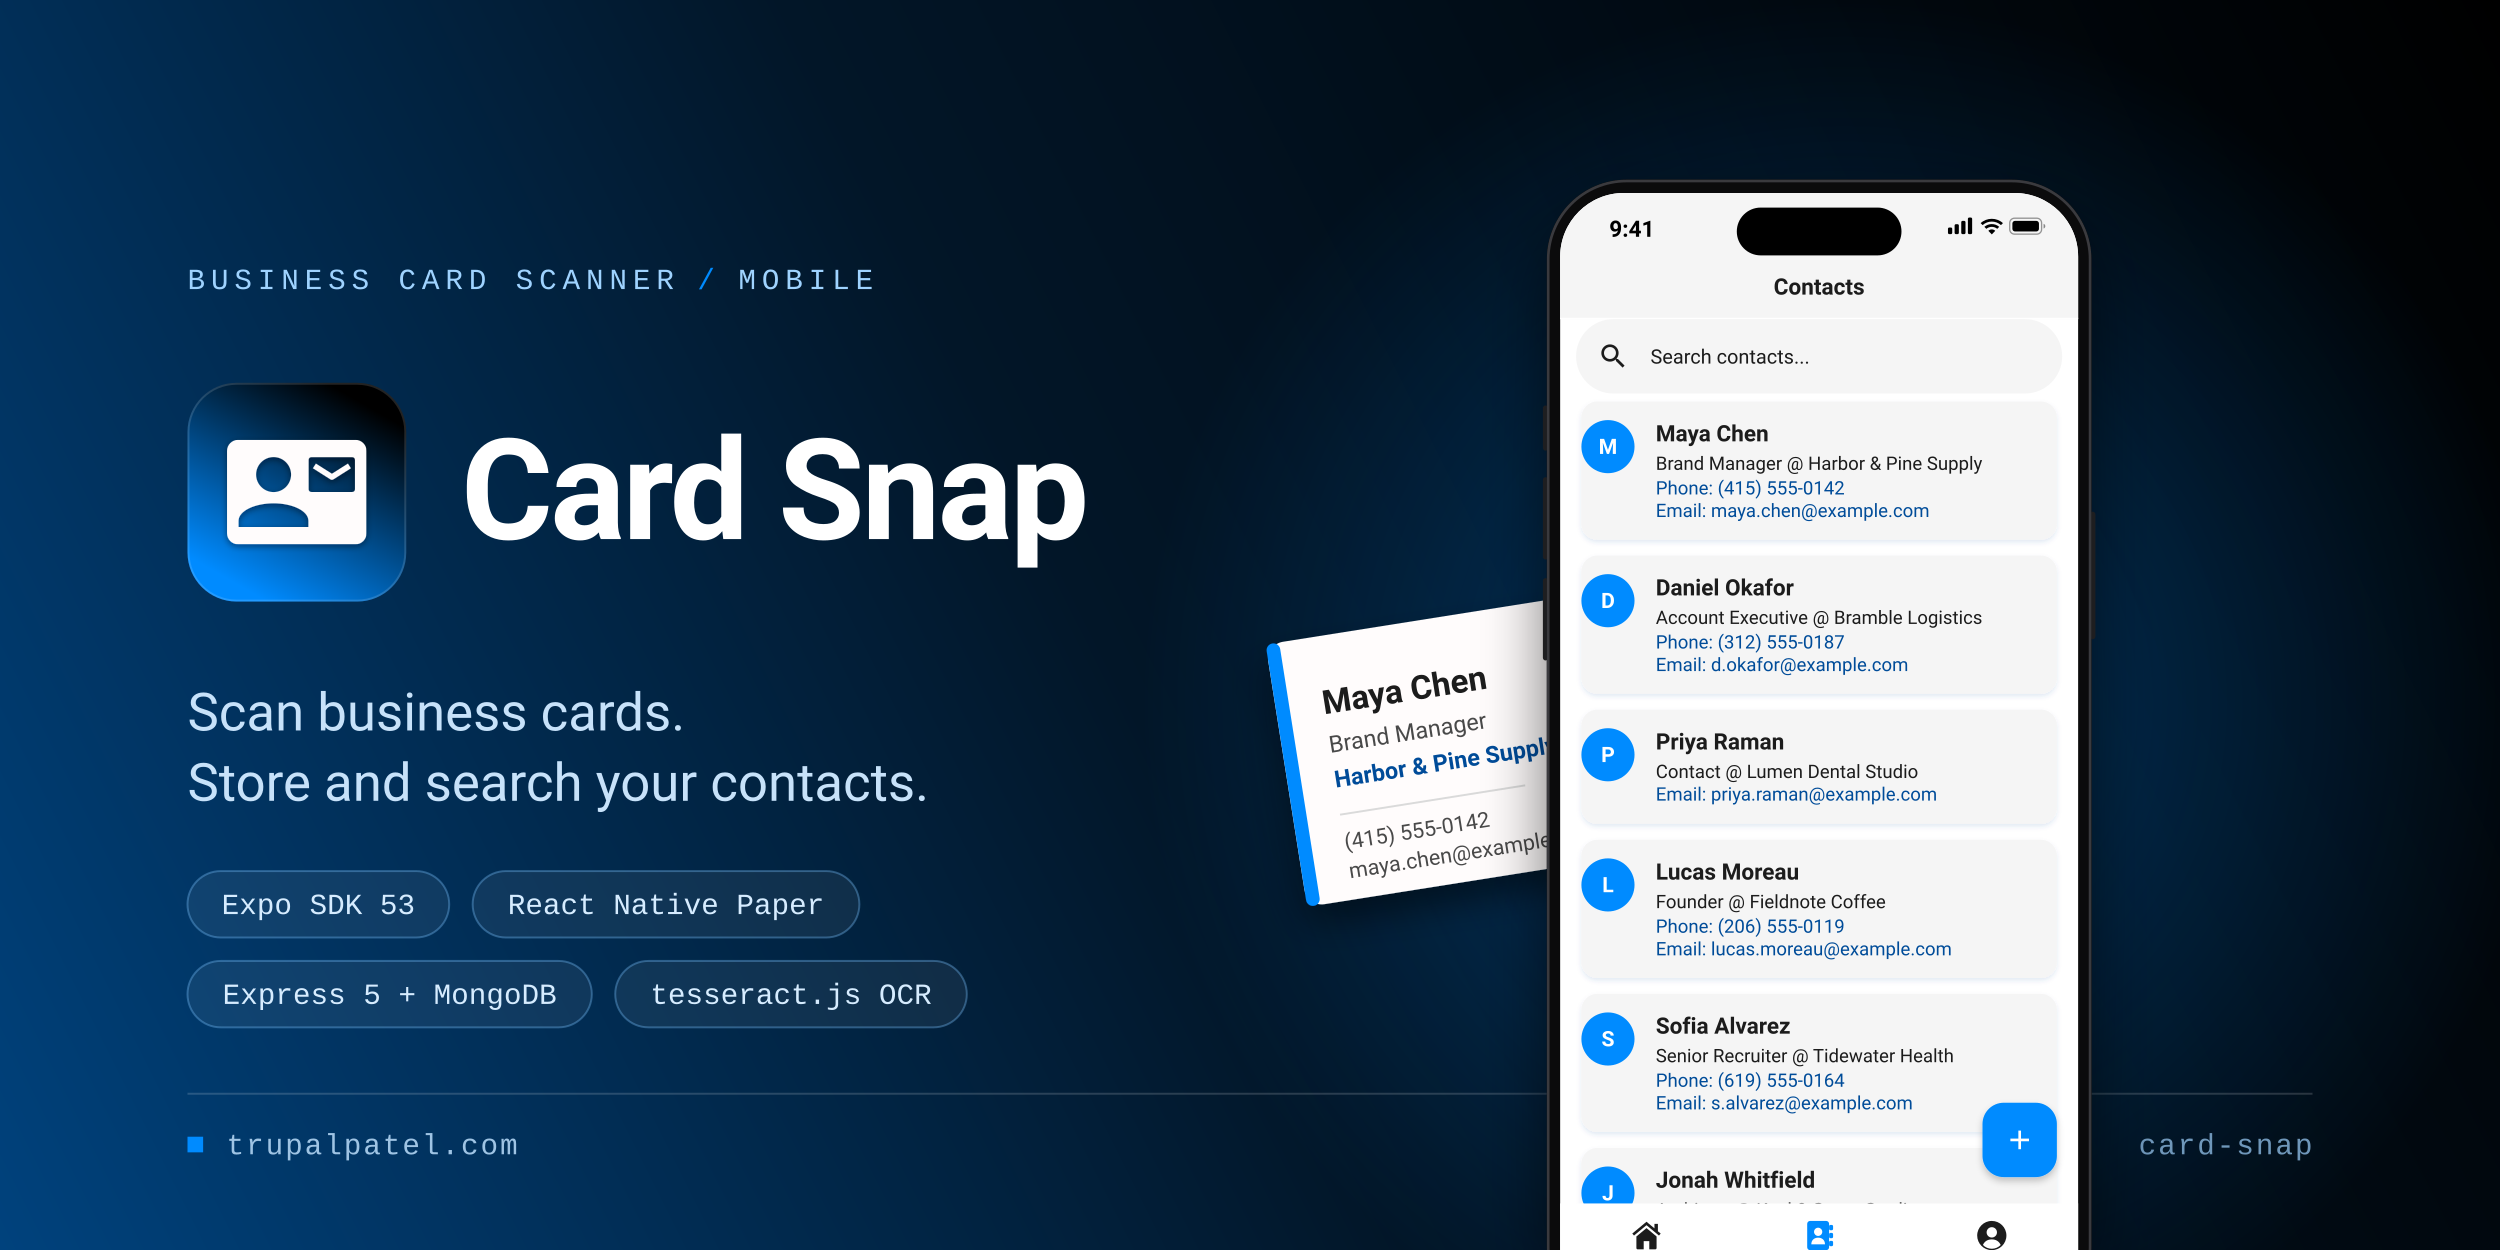
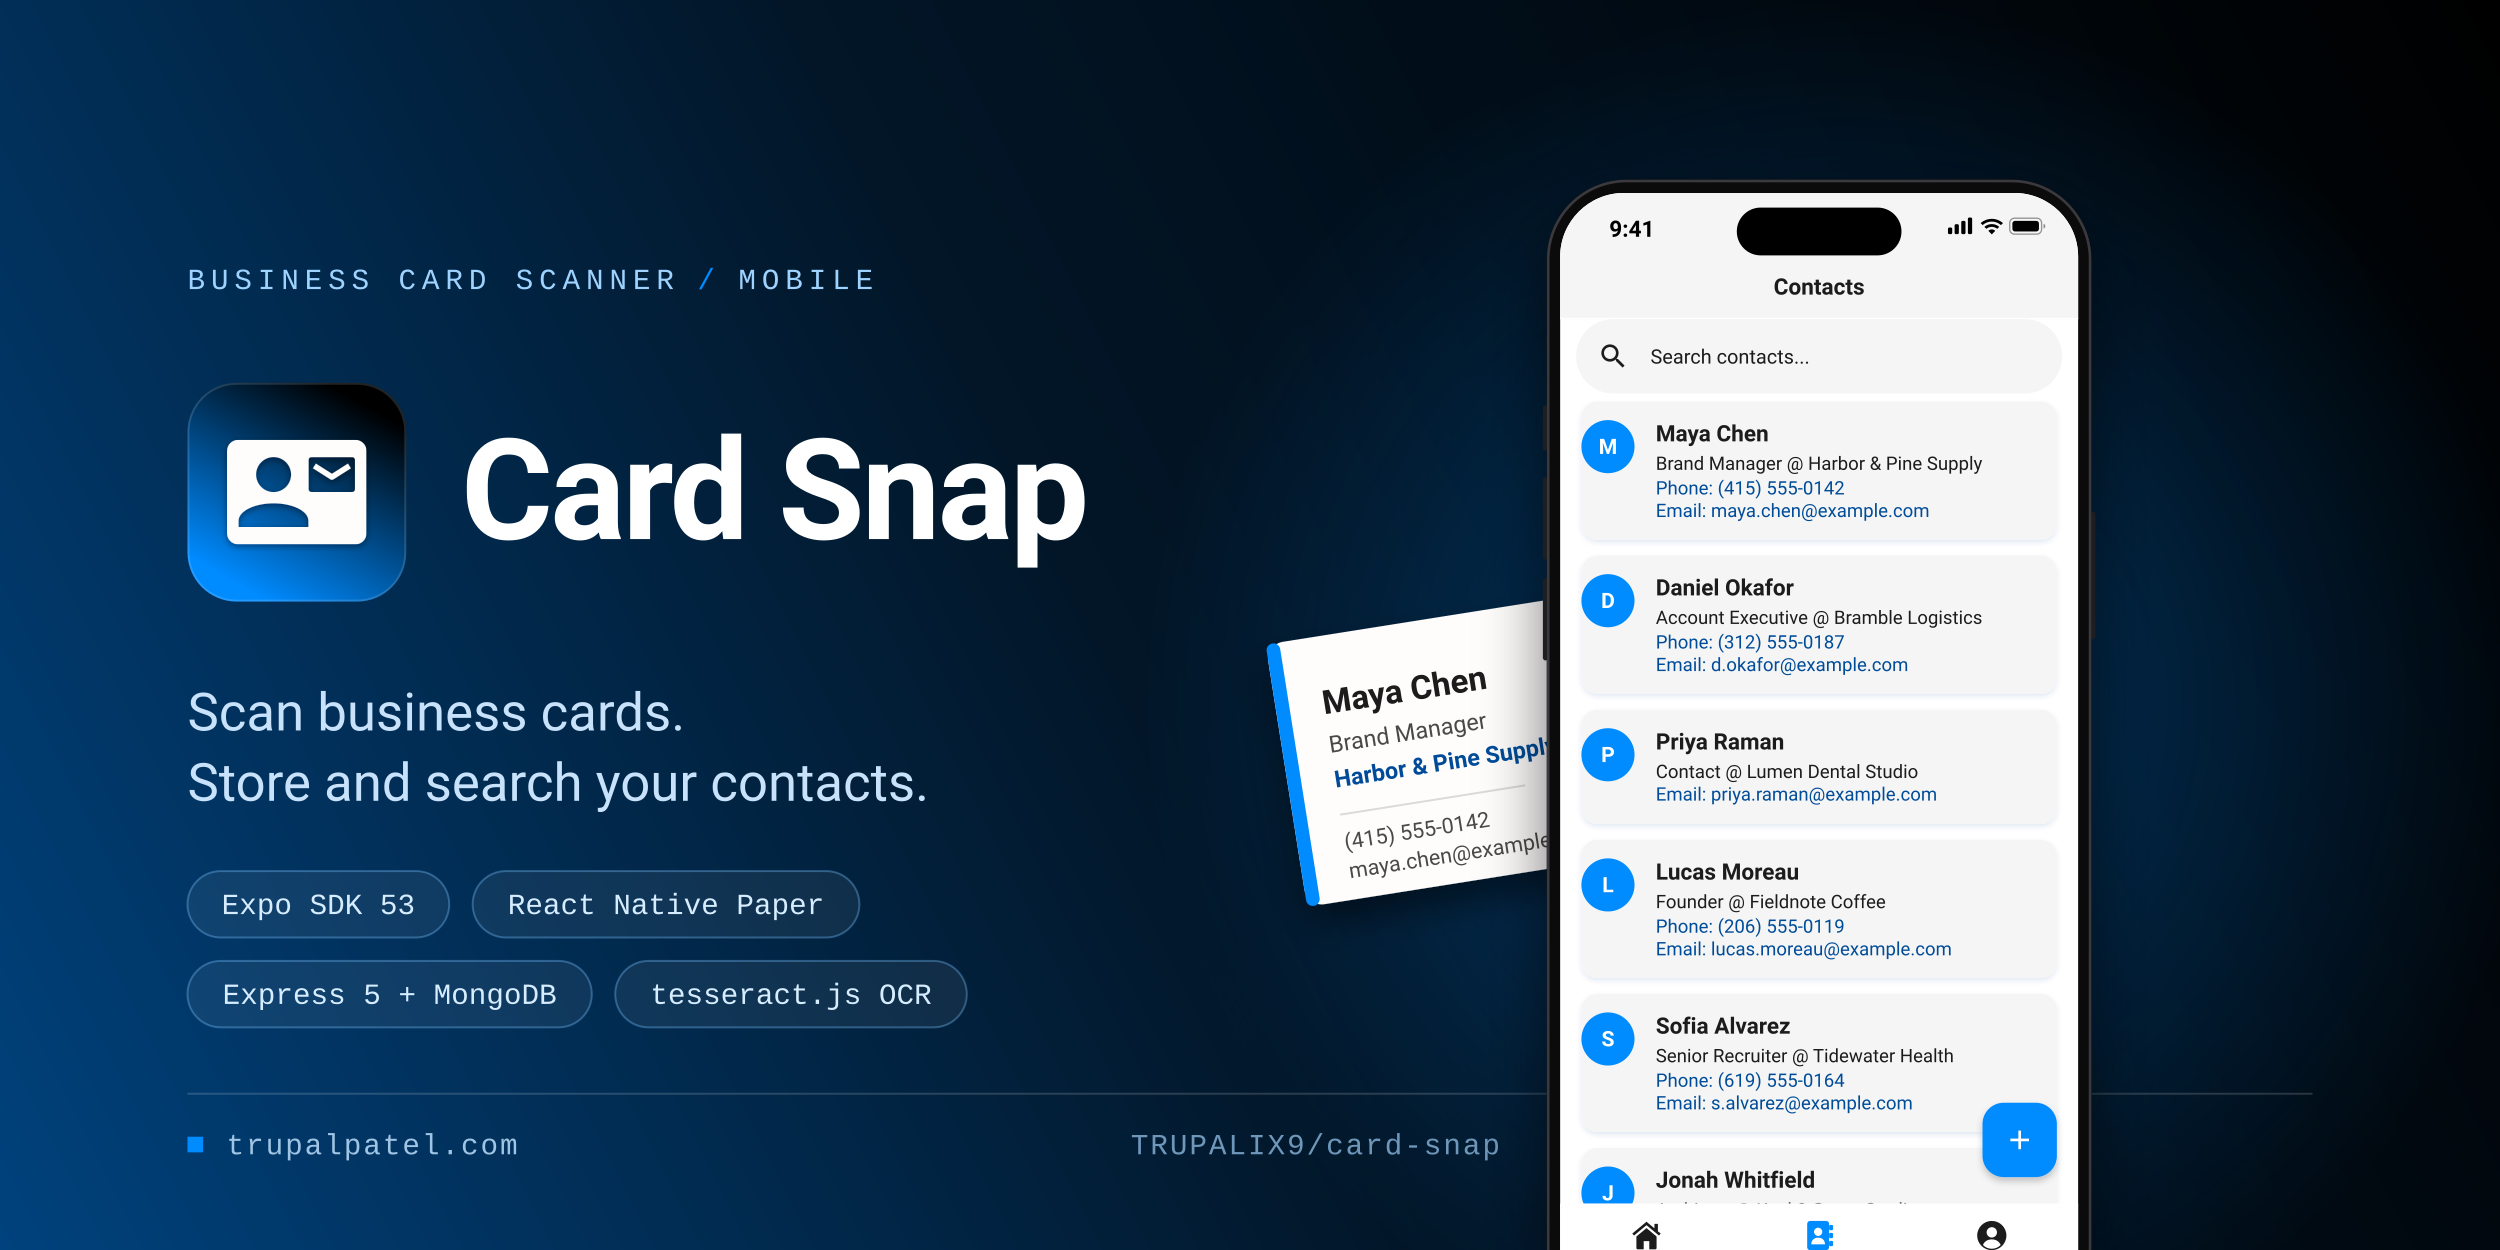
<svg xmlns="http://www.w3.org/2000/svg" width="1280" height="640" viewBox="0 0 1280 640" role="img" aria-labelledby="csb-t csb-d">
  <defs>
    <linearGradient id="csb-ground" gradientUnits="userSpaceOnUse" x1="1280" y1="0" x2="0" y2="640">
      <stop offset="0" stop-color="#000000" />
      <stop offset="0.55" stop-color="#021628" />
      <stop offset="1" stop-color="#00427D" />
    </linearGradient>
    <radialGradient id="csb-glow" gradientUnits="userSpaceOnUse" cx="944" cy="360" r="360">
      <stop offset="0" stop-color="#008BFF" stop-opacity="0.34" />
      <stop offset="1" stop-color="#008BFF" stop-opacity="0" />
    </radialGradient>
    <filter id="csb-drop" x="-25%" y="-10%" width="150%" height="125%" color-interpolation-filters="sRGB">
      <feDropShadow dx="0" dy="24" stdDeviation="24" flood-color="#000000" flood-opacity="0.55" />
    </filter>
    <filter id="csb-paper" x="-20%" y="-30%" width="140%" height="170%" color-interpolation-filters="sRGB">
      <feDropShadow dx="0" dy="10" stdDeviation="10" flood-color="#000000" flood-opacity="0.45" />
    </filter>
    <clipPath id="csb-tile">
      <rect width="1024" height="1024" rx="230" />
    </clipPath>
    <linearGradient id="csb-grad" gradientUnits="userSpaceOnUse" x1="159" y1="-280" x2="-349" y2="613">
      <stop offset="0" stop-color="#000000" />
      <stop offset="1" stop-color="#008BFF" />
    </linearGradient>
    <mask id="csb-cut" maskUnits="userSpaceOnUse" x="0" y="0" width="1024" height="1024">
      <rect x="185" y="267" width="653" height="489" rx="52" fill="#FFFFFF" />
      <circle cx="403" cy="429.5" r="82" fill="#000000" />
      <path d="M239 675V646C239 598 318 564 403 564C488 564 566 598 566 646V675Z" fill="#000000" />
      <rect x="567" y="348" width="217" height="163" rx="12" fill="#000000" />
      <path d="M594 389L676 441L758 389" fill="none" stroke="#FFFFFF" stroke-width="26" stroke-linejoin="round" />
    </mask>
    <filter id="csb-lift" x="-20%" y="-20%" width="140%" height="150%" color-interpolation-filters="sRGB">
      <feDropShadow dx="0" dy="10" stdDeviation="14" flood-color="#000814" flood-opacity="0.45" />
    </filter>
    <clipPath id="csb-clip">
      <rect width="390" height="844" rx="48" />
    </clipPath>
    <filter id="csb-card" x="-5%" y="-10%" width="110%" height="130%" color-interpolation-filters="sRGB">
      <feDropShadow dx="0" dy="2" stdDeviation="2" flood-color="#004C99" flood-opacity="0.12" />
    </filter>
    <filter id="csb-fab" x="-30%" y="-30%" width="160%" height="170%" color-interpolation-filters="sRGB">
      <feDropShadow dx="0" dy="3" stdDeviation="3" flood-color="#000000" flood-opacity="0.22" />
    </filter>
  </defs>
  <rect width="1280" height="640" fill="url(#csb-ground)" />
  <rect width="1280" height="640" fill="url(#csb-glow)" />
  <text x="96" y="148" font-family="ui-monospace,SFMono-Regular,Menlo,Consolas,'Liberation Mono',monospace" font-size="15" letter-spacing="3" fill="#9FD3FF">BUSINESS CARD SCANNER <tspan fill="#008BFF">/</tspan> MOBILE</text>
  <g transform="translate(96 196) scale(0.109375)">
    <g clip-path="url(#csb-tile)">
      <rect width="1024" height="1024" fill="url(#csb-grad)" />
      <g filter="url(#csb-lift)">
        <rect x="185" y="267" width="653" height="489" fill="#FFFCFC" mask="url(#csb-cut)" />
      </g>
    </g>
  </g>
  <rect x="96.5" y="196.5" width="111" height="111" rx="24.6" fill="none" stroke="#FFFFFF" stroke-opacity="0.14" />
  <text x="236" y="276" font-family="-apple-system,BlinkMacSystemFont,'SF Pro Display','Segoe UI',Roboto,'Helvetica Neue',Arial,sans-serif" font-size="72" font-weight="700" letter-spacing="-1.5" fill="#FFFFFF">Card Snap</text>
  <text font-family="-apple-system,BlinkMacSystemFont,'SF Pro Text','Segoe UI',Roboto,'Helvetica Neue',Arial,sans-serif" font-size="27" fill="#C7E2FA">
    <tspan x="96" y="374">Scan business cards.</tspan>
    <tspan x="96" y="410">Store and search your contacts.</tspan>
  </text>
  <g font-family="ui-monospace,SFMono-Regular,Menlo,Consolas,'Liberation Mono',monospace" font-size="15" fill="#D6ECFF">
    <rect x="96" y="446" width="134" height="34" rx="17" fill="#FFFFFF" fill-opacity="0.06" stroke="#7CC4FF" stroke-opacity="0.35" />
    <text x="163.0" y="468" text-anchor="middle">Expo SDK 53</text>
    <rect x="242" y="446" width="198" height="34" rx="17" fill="#FFFFFF" fill-opacity="0.06" stroke="#7CC4FF" stroke-opacity="0.35" />
    <text x="341.0" y="468" text-anchor="middle">React Native Paper</text>
    <rect x="96" y="492" width="207" height="34" rx="17" fill="#FFFFFF" fill-opacity="0.06" stroke="#7CC4FF" stroke-opacity="0.35" />
    <text x="199.5" y="514" text-anchor="middle">Express 5 + MongoDB</text>
    <rect x="315" y="492" width="180" height="34" rx="17" fill="#FFFFFF" fill-opacity="0.06" stroke="#7CC4FF" stroke-opacity="0.35" />
    <text x="405.0" y="514" text-anchor="middle">tesseract.js OCR</text>
  </g>
  <path d="M96 560H1184" stroke="#FFFFFF" stroke-opacity="0.16" />
  <rect x="96" y="582" width="8" height="8" fill="#008BFF" />
  <text x="116" y="591" font-family="ui-monospace,SFMono-Regular,Menlo,Consolas,'Liberation Mono',monospace" font-size="15" letter-spacing="1" fill="#9FC4E4">trupalpatel.com</text>
-   <text x="1184" y="591" font-family="ui-monospace,SFMono-Regular,Menlo,Consolas,'Liberation Mono',monospace" font-size="15" letter-spacing="1" text-anchor="end" fill="#6F97BA">card-snap</text>
+   <text x="768" y="591" font-family="ui-monospace,SFMono-Regular,Menlo,Consolas,'Liberation Mono',monospace" font-size="15" letter-spacing="1" text-anchor="end" fill="#6F97BA">TRUPALIX9/card-snap</text>
  <g transform="translate(648 330) rotate(-9)" filter="url(#csb-paper)">
    <rect width="236" height="136" rx="9" fill="#FFFCFC" />
    <rect width="7" height="136" rx="3.5" fill="#008BFF" />
    <text x="24" y="40" font-family="-apple-system,BlinkMacSystemFont,'SF Pro Text','Segoe UI',Roboto,'Helvetica Neue',Arial,sans-serif" font-size="17" font-weight="700" fill="#1C1C1C">Maya Chen</text>
    <text x="24" y="60" font-family="-apple-system,BlinkMacSystemFont,'SF Pro Text','Segoe UI',Roboto,'Helvetica Neue',Arial,sans-serif" font-size="12" fill="#4A4A4A">Brand Manager</text>
    <text x="24" y="78" font-family="-apple-system,BlinkMacSystemFont,'SF Pro Text','Segoe UI',Roboto,'Helvetica Neue',Arial,sans-serif" font-size="12" font-weight="600" fill="#004C99">Harbor &amp; Pine Supply</text>
    <path d="M24 92H120" stroke="#DADADA" />
    <text x="24" y="110" font-family="-apple-system,BlinkMacSystemFont,'SF Pro Text','Segoe UI',Roboto,'Helvetica Neue',Arial,sans-serif" font-size="11" fill="#4A4A4A">(415) 555-0142</text>
    <text x="24" y="125" font-family="-apple-system,BlinkMacSystemFont,'SF Pro Text','Segoe UI',Roboto,'Helvetica Neue',Arial,sans-serif" font-size="11" fill="#4A4A4A">maya.chen@example.com</text>
  </g>
  <g transform="translate(792 92) scale(0.68)">
    <g filter="url(#csb-drop)">
      <rect width="410" height="864" rx="60" fill="#0B0B0C" />
    </g>
    <rect x="-3" y="170" width="4" height="34" rx="2" fill="#1E1E20" />
    <rect x="-3" y="224" width="4" height="62" rx="2" fill="#1E1E20" />
    <rect x="-3" y="300" width="4" height="62" rx="2" fill="#1E1E20" />
    <rect x="409" y="250" width="4" height="96" rx="2" fill="#1E1E20" />
    <rect width="410" height="864" rx="60" fill="#0B0B0C" />
    <rect x="1" y="1" width="408" height="862" rx="59" fill="none" stroke="#3A3A3E" stroke-width="2" />
    <g transform="translate(10 10)">
      <g clip-path="url(#csb-clip)">
        <rect width="390" height="844" fill="#FFFFFF" />
        <rect width="390" height="95" fill="#F5F5F5" />
        <rect y="94" width="390" height="1" fill="#FFFFFF" />
        <text x="54" y="33" text-anchor="middle" font-family="-apple-system,BlinkMacSystemFont,'SF Pro Text','Segoe UI',Roboto,'Helvetica Neue',Arial,sans-serif" font-size="17" font-weight="600" fill="#000000">9:41</text>
        <rect x="133" y="11" width="124" height="36" rx="18" fill="#000000" />
        <g fill="#000000">
          <rect x="292" y="26" width="3.2" height="5" rx="1" />
          <rect x="297" y="23.5" width="3.2" height="7.5" rx="1" />
          <rect x="302" y="21" width="3.2" height="10" rx="1" />
          <rect x="307" y="18.5" width="3.2" height="12.5" rx="1" />
          <path d="M325 31.2l2.6-2.7a3.7 3.7 0 0 0-5.2 0zM319.4 25.5l1.5 1.5a6.4 6.4 0 0 1 8.2 0l1.5-1.5a8.6 8.6 0 0 0-11.2 0zM316.6 22.7l1.5 1.5a10.3 10.3 0 0 1 13.8 0l1.5-1.5a12.5 12.5 0 0 0-16.8 0z" />
          <rect x="338.5" y="19" width="24" height="12" rx="3.6" fill="none" stroke="#000000" stroke-opacity="0.4" />
          <rect x="340.5" y="21" width="20" height="8" rx="2" />
          <path d="M364 23.2v3.6a1.9 1.9 0 0 0 0-3.6z" fill-opacity="0.45" />
        </g>
        <text x="195" y="76.5" text-anchor="middle" font-family="-apple-system,BlinkMacSystemFont,'SF Pro Text','Segoe UI',Roboto,'Helvetica Neue',Arial,sans-serif" font-size="17" font-weight="700" fill="#1C1C1C">Contacts</text>
        <rect x="12" y="95" width="366" height="56" rx="28" fill="#F5F5F5" />
        <path transform="translate(28 111)" d="M9.5 3A6.5 6.5 0 0 1 16 9.5C16 11.11 15.41 12.59 14.44 13.73L14.71 14H15.5L20.5 19L19 20.5L14 15.5V14.71L13.73 14.44C12.59 15.41 11.11 16 9.5 16A6.5 6.5 0 0 1 3 9.5A6.5 6.5 0 0 1 9.5 3M9.5 5C7 5 5 7 5 9.5C5 12 7 14 9.5 14C12 14 14 12 14 9.5C14 7 12 5 9.5 5Z" fill="#1C1C1C" />
        <text x="68" y="128.5" font-family="-apple-system,BlinkMacSystemFont,'SF Pro Text','Segoe UI',Roboto,'Helvetica Neue',Arial,sans-serif" font-size="15" fill="#1C1C1C">Search contacts...</text>
        <g transform="translate(16 157)">
          <rect width="358" height="104" rx="12" fill="#F5F5F5" filter="url(#csb-card)" />
          <circle cx="20" cy="34" r="20" fill="#008BFF" />
          <text x="20" y="39.5" text-anchor="middle" font-family="-apple-system,BlinkMacSystemFont,'SF Pro Text','Segoe UI',Roboto,'Helvetica Neue',Arial,sans-serif" font-size="16" font-weight="700" fill="#FFFFFF">M</text>
          <text x="56" y="30" font-family="-apple-system,BlinkMacSystemFont,'SF Pro Text','Segoe UI',Roboto,'Helvetica Neue',Arial,sans-serif" font-size="17" font-weight="600" fill="#1C1C1C">Maya Chen</text>
          <text x="56" y="51.5" font-family="-apple-system,BlinkMacSystemFont,'SF Pro Text','Segoe UI',Roboto,'Helvetica Neue',Arial,sans-serif" font-size="14" fill="#1C1C1C">Brand Manager @ Harbor &amp; Pine Supply</text>
          <text x="56" y="70.0" font-family="-apple-system,BlinkMacSystemFont,'SF Pro Text','Segoe UI',Roboto,'Helvetica Neue',Arial,sans-serif" font-size="14" fill="#004C99">Phone: (415) 555-0142</text>
          <text x="56" y="87.0" font-family="-apple-system,BlinkMacSystemFont,'SF Pro Text','Segoe UI',Roboto,'Helvetica Neue',Arial,sans-serif" font-size="14" fill="#004C99">Email: maya.chen@example.com</text>
        </g>
        <g transform="translate(16 273)">
          <rect width="358" height="104" rx="12" fill="#F5F5F5" filter="url(#csb-card)" />
          <circle cx="20" cy="34" r="20" fill="#008BFF" />
          <text x="20" y="39.5" text-anchor="middle" font-family="-apple-system,BlinkMacSystemFont,'SF Pro Text','Segoe UI',Roboto,'Helvetica Neue',Arial,sans-serif" font-size="16" font-weight="700" fill="#FFFFFF">D</text>
          <text x="56" y="30" font-family="-apple-system,BlinkMacSystemFont,'SF Pro Text','Segoe UI',Roboto,'Helvetica Neue',Arial,sans-serif" font-size="17" font-weight="600" fill="#1C1C1C">Daniel Okafor</text>
          <text x="56" y="51.5" font-family="-apple-system,BlinkMacSystemFont,'SF Pro Text','Segoe UI',Roboto,'Helvetica Neue',Arial,sans-serif" font-size="14" fill="#1C1C1C">Account Executive @ Bramble Logistics</text>
          <text x="56" y="70.0" font-family="-apple-system,BlinkMacSystemFont,'SF Pro Text','Segoe UI',Roboto,'Helvetica Neue',Arial,sans-serif" font-size="14" fill="#004C99">Phone: (312) 555-0187</text>
          <text x="56" y="87.0" font-family="-apple-system,BlinkMacSystemFont,'SF Pro Text','Segoe UI',Roboto,'Helvetica Neue',Arial,sans-serif" font-size="14" fill="#004C99">Email: d.okafor@example.com</text>
        </g>
        <g transform="translate(16 389)">
          <rect width="358" height="86" rx="12" fill="#F5F5F5" filter="url(#csb-card)" />
          <circle cx="20" cy="34" r="20" fill="#008BFF" />
          <text x="20" y="39.5" text-anchor="middle" font-family="-apple-system,BlinkMacSystemFont,'SF Pro Text','Segoe UI',Roboto,'Helvetica Neue',Arial,sans-serif" font-size="16" font-weight="700" fill="#FFFFFF">P</text>
          <text x="56" y="30" font-family="-apple-system,BlinkMacSystemFont,'SF Pro Text','Segoe UI',Roboto,'Helvetica Neue',Arial,sans-serif" font-size="17" font-weight="600" fill="#1C1C1C">Priya Raman</text>
          <text x="56" y="51.5" font-family="-apple-system,BlinkMacSystemFont,'SF Pro Text','Segoe UI',Roboto,'Helvetica Neue',Arial,sans-serif" font-size="14" fill="#1C1C1C">Contact @ Lumen Dental Studio</text>
          <text x="56" y="68.5" font-family="-apple-system,BlinkMacSystemFont,'SF Pro Text','Segoe UI',Roboto,'Helvetica Neue',Arial,sans-serif" font-size="14" fill="#004C99">Email: priya.raman@example.com</text>
        </g>
        <g transform="translate(16 487)">
          <rect width="358" height="104" rx="12" fill="#F5F5F5" filter="url(#csb-card)" />
          <circle cx="20" cy="34" r="20" fill="#008BFF" />
          <text x="20" y="39.5" text-anchor="middle" font-family="-apple-system,BlinkMacSystemFont,'SF Pro Text','Segoe UI',Roboto,'Helvetica Neue',Arial,sans-serif" font-size="16" font-weight="700" fill="#FFFFFF">L</text>
          <text x="56" y="30" font-family="-apple-system,BlinkMacSystemFont,'SF Pro Text','Segoe UI',Roboto,'Helvetica Neue',Arial,sans-serif" font-size="17" font-weight="600" fill="#1C1C1C">Lucas Moreau</text>
          <text x="56" y="51.5" font-family="-apple-system,BlinkMacSystemFont,'SF Pro Text','Segoe UI',Roboto,'Helvetica Neue',Arial,sans-serif" font-size="14" fill="#1C1C1C">Founder @ Fieldnote Coffee</text>
          <text x="56" y="70.0" font-family="-apple-system,BlinkMacSystemFont,'SF Pro Text','Segoe UI',Roboto,'Helvetica Neue',Arial,sans-serif" font-size="14" fill="#004C99">Phone: (206) 555-0119</text>
          <text x="56" y="87.0" font-family="-apple-system,BlinkMacSystemFont,'SF Pro Text','Segoe UI',Roboto,'Helvetica Neue',Arial,sans-serif" font-size="14" fill="#004C99">Email: lucas.moreau@example.com</text>
        </g>
        <g transform="translate(16 603)">
          <rect width="358" height="104" rx="12" fill="#F5F5F5" filter="url(#csb-card)" />
          <circle cx="20" cy="34" r="20" fill="#008BFF" />
          <text x="20" y="39.5" text-anchor="middle" font-family="-apple-system,BlinkMacSystemFont,'SF Pro Text','Segoe UI',Roboto,'Helvetica Neue',Arial,sans-serif" font-size="16" font-weight="700" fill="#FFFFFF">S</text>
          <text x="56" y="30" font-family="-apple-system,BlinkMacSystemFont,'SF Pro Text','Segoe UI',Roboto,'Helvetica Neue',Arial,sans-serif" font-size="17" font-weight="600" fill="#1C1C1C">Sofia Alvarez</text>
          <text x="56" y="51.5" font-family="-apple-system,BlinkMacSystemFont,'SF Pro Text','Segoe UI',Roboto,'Helvetica Neue',Arial,sans-serif" font-size="14" fill="#1C1C1C">Senior Recruiter @ Tidewater Health</text>
          <text x="56" y="70.0" font-family="-apple-system,BlinkMacSystemFont,'SF Pro Text','Segoe UI',Roboto,'Helvetica Neue',Arial,sans-serif" font-size="14" fill="#004C99">Phone: (619) 555-0164</text>
          <text x="56" y="87.0" font-family="-apple-system,BlinkMacSystemFont,'SF Pro Text','Segoe UI',Roboto,'Helvetica Neue',Arial,sans-serif" font-size="14" fill="#004C99">Email: s.alvarez@example.com</text>
        </g>
        <g transform="translate(16 719)">
          <rect width="358" height="104" rx="12" fill="#F5F5F5" filter="url(#csb-card)" />
          <circle cx="20" cy="34" r="20" fill="#008BFF" />
          <text x="20" y="39.5" text-anchor="middle" font-family="-apple-system,BlinkMacSystemFont,'SF Pro Text','Segoe UI',Roboto,'Helvetica Neue',Arial,sans-serif" font-size="16" font-weight="700" fill="#FFFFFF">J</text>
          <text x="56" y="30" font-family="-apple-system,BlinkMacSystemFont,'SF Pro Text','Segoe UI',Roboto,'Helvetica Neue',Arial,sans-serif" font-size="17" font-weight="600" fill="#1C1C1C">Jonah Whitfield</text>
          <text x="56" y="51.5" font-family="-apple-system,BlinkMacSystemFont,'SF Pro Text','Segoe UI',Roboto,'Helvetica Neue',Arial,sans-serif" font-size="14" fill="#1C1C1C">Architect @ Keel &amp; Stone Studio</text>
          <text x="56" y="70.0" font-family="-apple-system,BlinkMacSystemFont,'SF Pro Text','Segoe UI',Roboto,'Helvetica Neue',Arial,sans-serif" font-size="14" fill="#004C99">Phone: (503) 555-0133</text>
          <text x="56" y="87.0" font-family="-apple-system,BlinkMacSystemFont,'SF Pro Text','Segoe UI',Roboto,'Helvetica Neue',Arial,sans-serif" font-size="14" fill="#004C99">Email: jonah@example.com</text>
        </g>
        <g filter="url(#csb-fab)">
          <rect x="318" y="685" width="56" height="56" rx="16" fill="#008BFF" />
        </g>
        <path transform="translate(334 701)" d="M19 13H13V19H11V13H5V11H11V5H13V11H19V13Z" fill="#FFFFFF" />
        <rect y="761" width="390" height="83" fill="#FFFFFF" />
        <rect y="761" width="390" height="0.3" fill="#FFFFFF" />
        <g transform="translate(54 774)" fill="#1C1C1C">
          <path d="M11 3.2L1.6 11 0.3 9.5 11 0.6 17 5.6V2.2H19.6V7.8L21.7 9.5 20.4 11Z" />
          <path d="M11 5.4L3.4 11.7V20.4A1 1 0 0 0 4.4 21.4H8.9V15.2H13.1V21.4H17.6A1 1 0 0 0 18.6 20.4V11.7Z" />
        </g>
        <g transform="translate(184 774)">
          <rect x="2" y="0" width="16.5" height="22" rx="2.2" fill="#008BFF" />
          <g fill="#008BFF">
            <rect x="18.5" y="3" width="3" height="4" rx="1" />
            <rect x="18.5" y="9" width="3" height="4" rx="1" />
            <rect x="18.5" y="15" width="3" height="4" rx="1" />
          </g>
          <circle cx="10.25" cy="8.2" r="3.1" fill="#FFFFFF" />
          <path d="M5.1 17.6C5.1 14.4 7.3 12.6 10.25 12.6S15.4 14.4 15.4 17.6Z" fill="#FFFFFF" />
        </g>
        <g transform="translate(314 774)">
          <circle cx="11" cy="11" r="11" fill="#1C1C1C" />
          <circle cx="11" cy="8.6" r="3.9" fill="#FFFFFF" />
          <path d="M4.3 18.1C5.6 15.2 8 13.9 11 13.9S16.4 15.2 17.7 18.1A9.3 9.3 0 0 1 4.3 18.1Z" fill="#FFFFFF" />
        </g>
        <rect x="128" y="831" width="134" height="5" rx="2.5" fill="#000000" />
      </g>
    </g>
  </g>
</svg>
